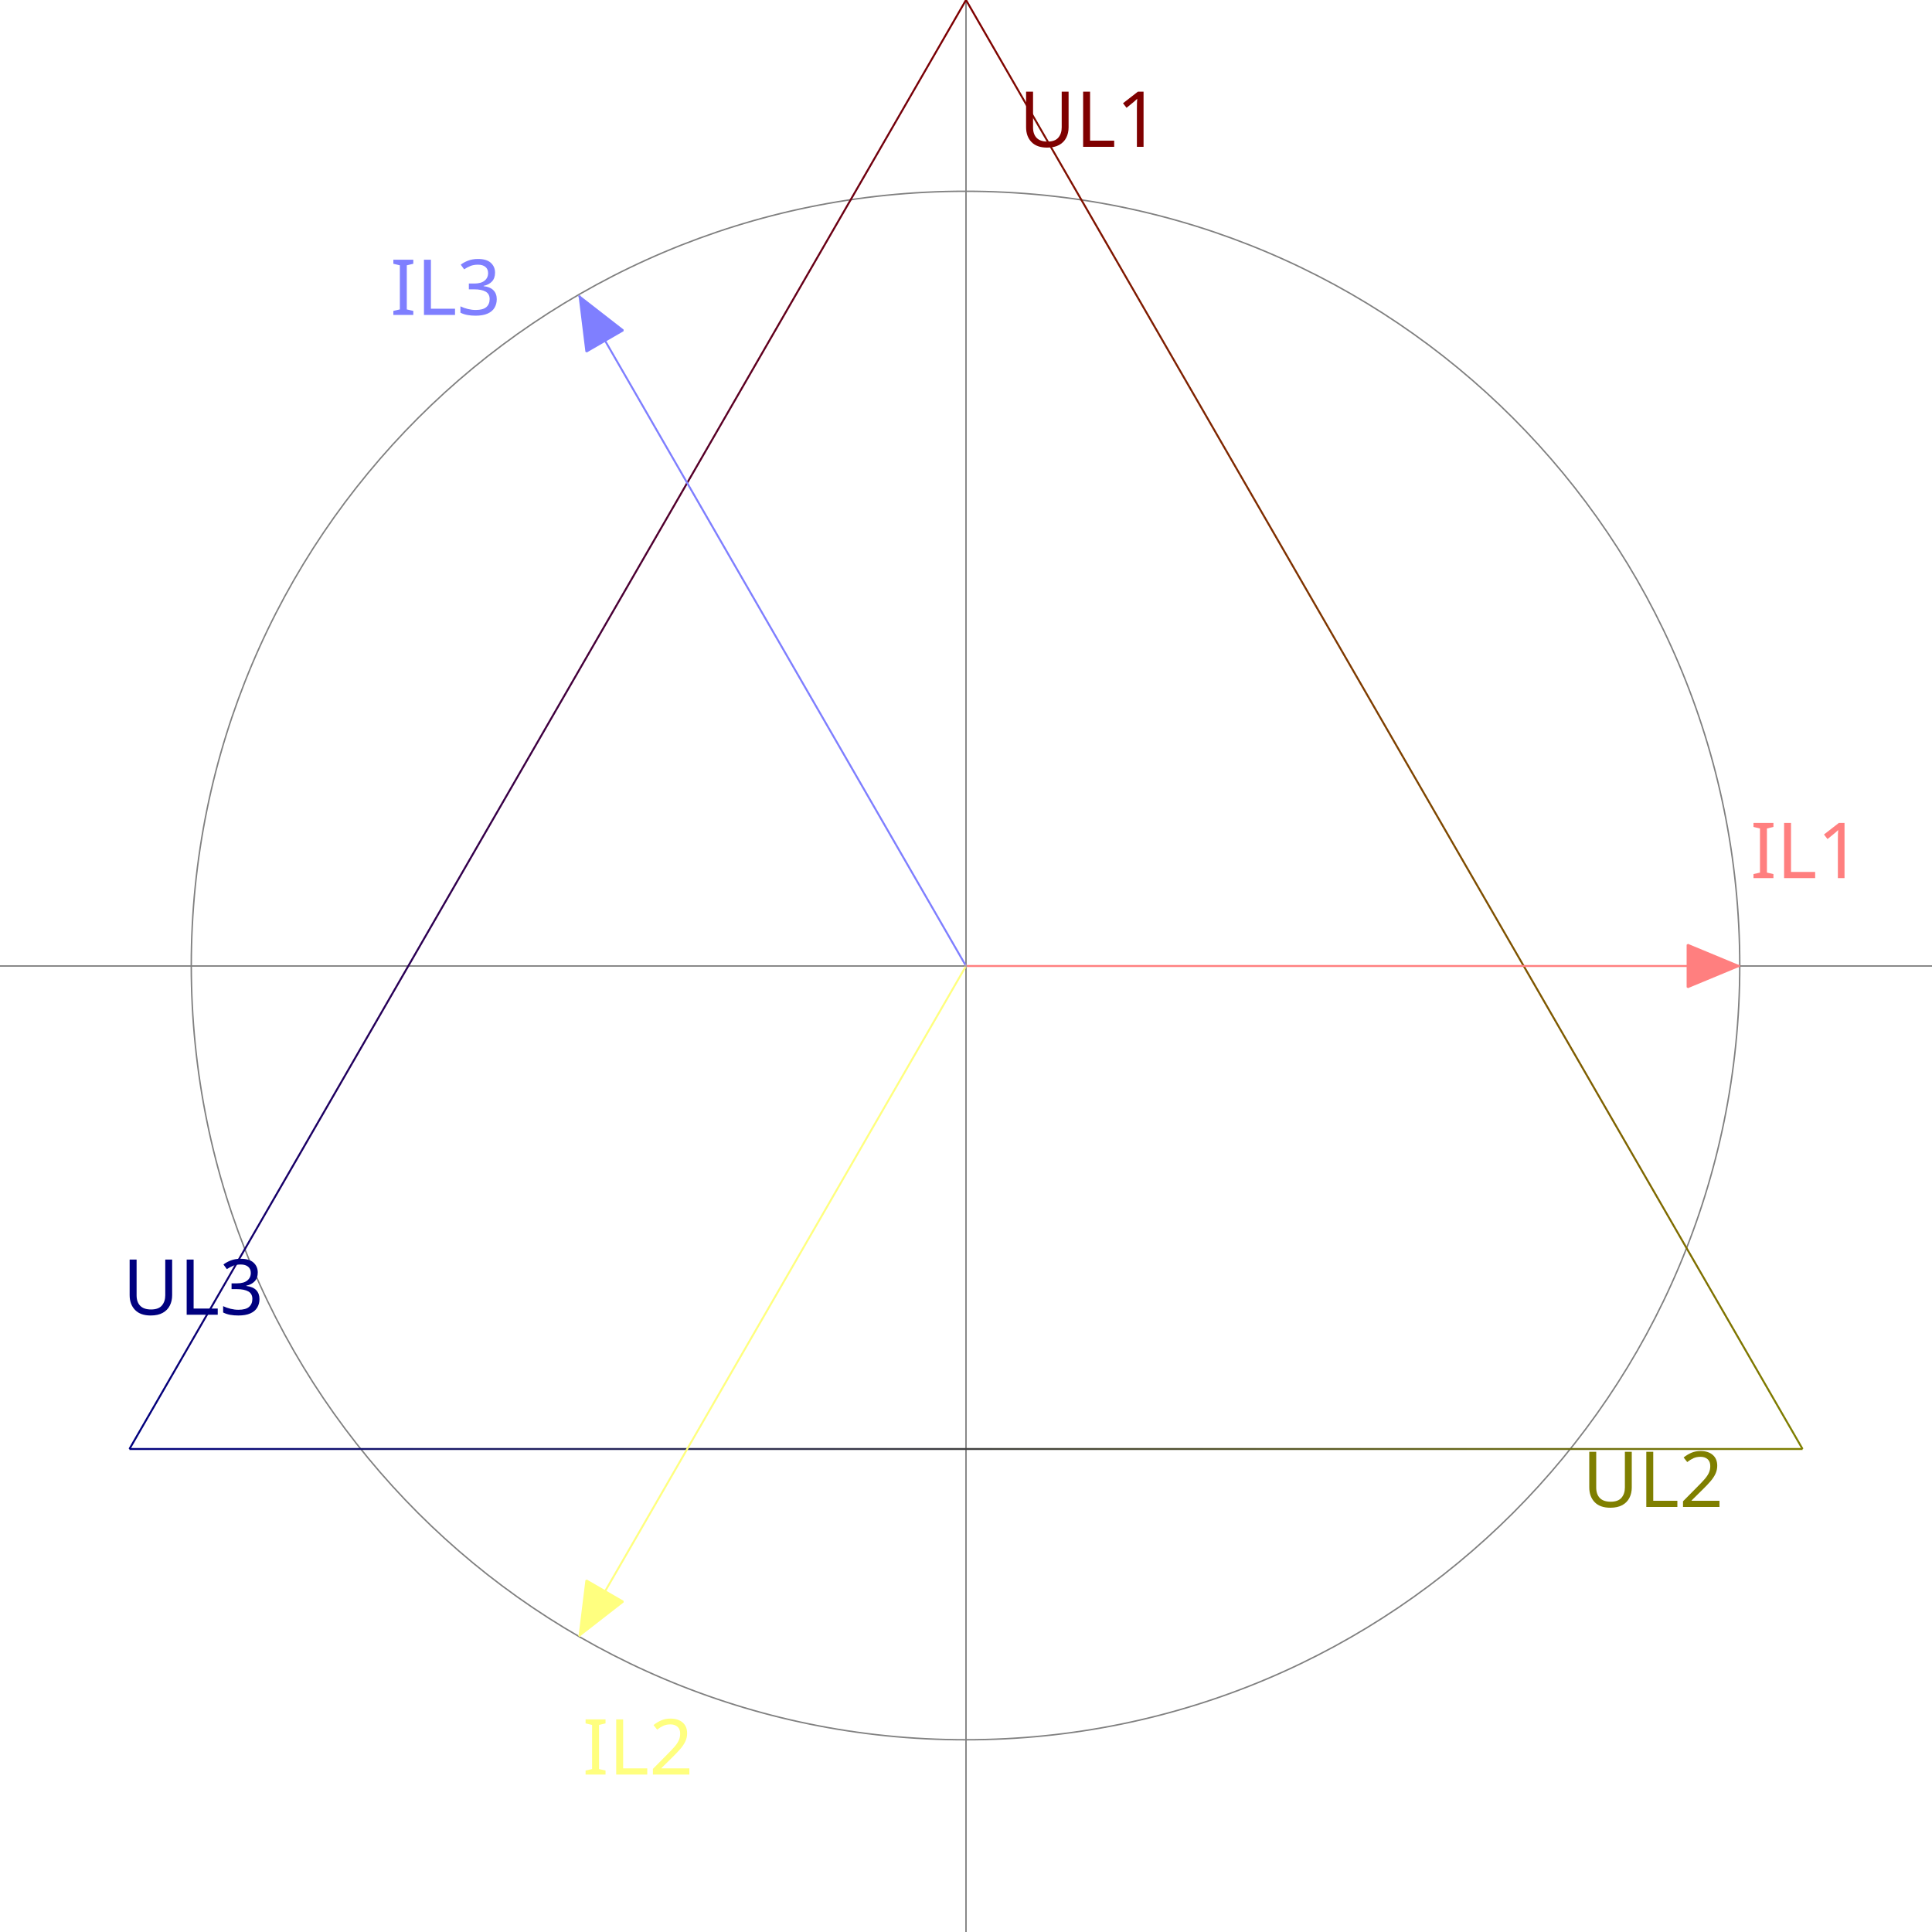
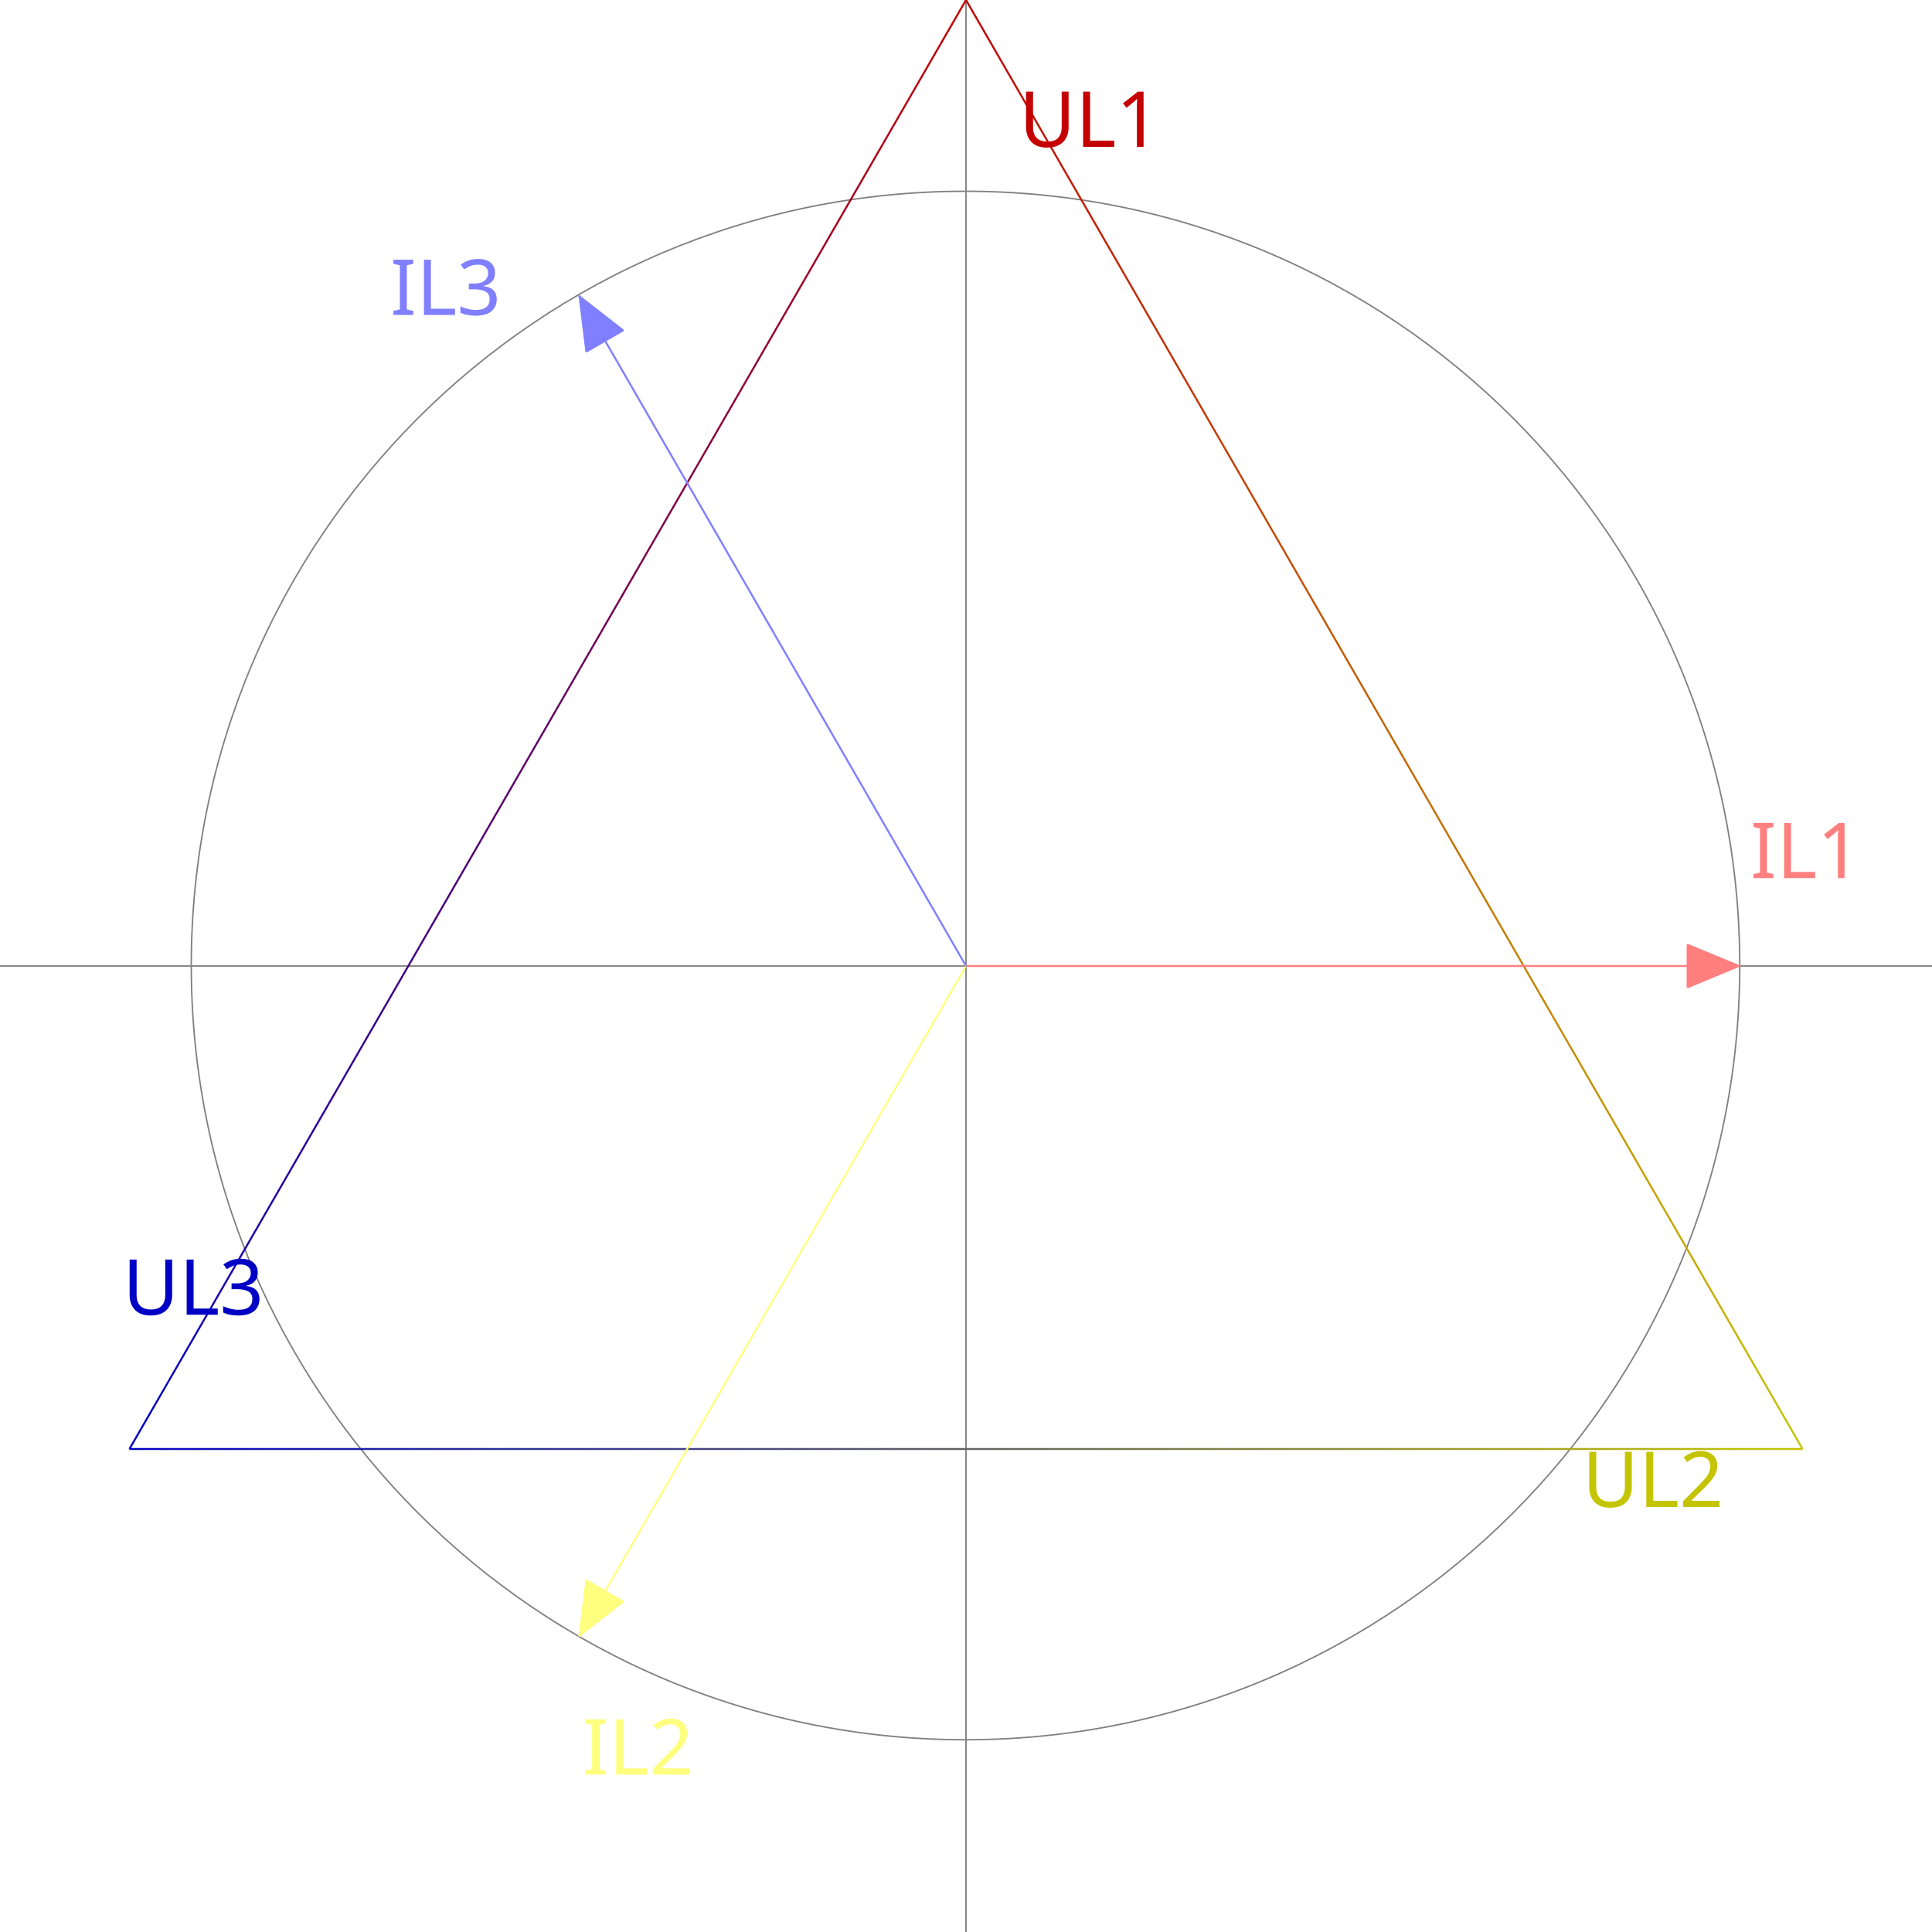
<svg xmlns="http://www.w3.org/2000/svg" width="705.556mm" height="705.556mm" viewBox="0 0 2000 2000" version="1.2" baseProfile="tiny">
  <defs>
    <linearGradient gradientUnits="userSpaceOnUse" x1="1000" y1="0" x2="1866" y2="1500" id="gradient1">
-       <stop offset="0" stop-color="#7f0000" stop-opacity="1" />
-       <stop offset="1" stop-color="#7f7f00" stop-opacity="1" />
+       <stop offset="0" stop-color="#c40000" stop-opacity="1" />
+       <stop offset="1" stop-color="#c4c400" stop-opacity="1" />
    </linearGradient>
    <linearGradient gradientUnits="userSpaceOnUse" x1="1866" y1="1500" x2="134" y2="1500" id="gradient2">
-       <stop offset="0" stop-color="#7f7f00" stop-opacity="1" />
-       <stop offset="1" stop-color="#00007f" stop-opacity="1" />
+       <stop offset="0" stop-color="#c4c400" stop-opacity="1" />
+       <stop offset="1" stop-color="#0000c4" stop-opacity="1" />
    </linearGradient>
    <linearGradient gradientUnits="userSpaceOnUse" x1="134" y1="1500" x2="1000" y2="0" id="gradient3">
-       <stop offset="0" stop-color="#00007f" stop-opacity="1" />
-       <stop offset="1" stop-color="#7f0000" stop-opacity="1" />
+       <stop offset="0" stop-color="#0000c4" stop-opacity="1" />
+       <stop offset="1" stop-color="#c40000" stop-opacity="1" />
    </linearGradient>
    <linearGradient gradientUnits="userSpaceOnUse" x1="134" y1="1500" x2="1000" y2="0" id="gradient4">
-       <stop offset="0" stop-color="#00007f" stop-opacity="1" />
-       <stop offset="1" stop-color="#7f0000" stop-opacity="1" />
+       <stop offset="0" stop-color="#0000c4" stop-opacity="1" />
+       <stop offset="1" stop-color="#c40000" stop-opacity="1" />
    </linearGradient>
    <linearGradient gradientUnits="userSpaceOnUse" x1="134" y1="1500" x2="1000" y2="0" id="gradient5">
-       <stop offset="0" stop-color="#00007f" stop-opacity="1" />
-       <stop offset="1" stop-color="#7f0000" stop-opacity="1" />
+       <stop offset="0" stop-color="#0000c4" stop-opacity="1" />
+       <stop offset="1" stop-color="#c40000" stop-opacity="1" />
    </linearGradient>
    <linearGradient gradientUnits="userSpaceOnUse" x1="134" y1="1500" x2="1000" y2="0" id="gradient6">
-       <stop offset="0" stop-color="#00007f" stop-opacity="1" />
-       <stop offset="1" stop-color="#7f0000" stop-opacity="1" />
+       <stop offset="0" stop-color="#0000c4" stop-opacity="1" />
+       <stop offset="1" stop-color="#c40000" stop-opacity="1" />
    </linearGradient>
    <linearGradient gradientUnits="userSpaceOnUse" x1="134" y1="1500" x2="1000" y2="0" id="gradient7">
-       <stop offset="0" stop-color="#00007f" stop-opacity="1" />
-       <stop offset="1" stop-color="#7f0000" stop-opacity="1" />
+       <stop offset="0" stop-color="#0000c4" stop-opacity="1" />
+       <stop offset="1" stop-color="#c40000" stop-opacity="1" />
    </linearGradient>
    <linearGradient gradientUnits="userSpaceOnUse" x1="134" y1="1500" x2="1000" y2="0" id="gradient8">
-       <stop offset="0" stop-color="#00007f" stop-opacity="1" />
-       <stop offset="1" stop-color="#7f0000" stop-opacity="1" />
+       <stop offset="0" stop-color="#0000c4" stop-opacity="1" />
+       <stop offset="1" stop-color="#c40000" stop-opacity="1" />
    </linearGradient>
    <linearGradient gradientUnits="userSpaceOnUse" x1="134" y1="1500" x2="1000" y2="0" id="gradient9">
-       <stop offset="0" stop-color="#00007f" stop-opacity="1" />
-       <stop offset="1" stop-color="#7f0000" stop-opacity="1" />
+       <stop offset="0" stop-color="#0000c4" stop-opacity="1" />
+       <stop offset="1" stop-color="#c40000" stop-opacity="1" />
    </linearGradient>
    <linearGradient gradientUnits="userSpaceOnUse" x1="134" y1="1500" x2="1000" y2="0" id="gradient10">
-       <stop offset="0" stop-color="#00007f" stop-opacity="1" />
-       <stop offset="1" stop-color="#7f0000" stop-opacity="1" />
+       <stop offset="0" stop-color="#0000c4" stop-opacity="1" />
+       <stop offset="1" stop-color="#c40000" stop-opacity="1" />
    </linearGradient>
    <linearGradient gradientUnits="userSpaceOnUse" x1="134" y1="1500" x2="1000" y2="0" id="gradient11">
-       <stop offset="0" stop-color="#00007f" stop-opacity="1" />
-       <stop offset="1" stop-color="#7f0000" stop-opacity="1" />
+       <stop offset="0" stop-color="#0000c4" stop-opacity="1" />
+       <stop offset="1" stop-color="#c40000" stop-opacity="1" />
    </linearGradient>
    <linearGradient gradientUnits="userSpaceOnUse" x1="134" y1="1500" x2="1000" y2="0" id="gradient12">
-       <stop offset="0" stop-color="#00007f" stop-opacity="1" />
-       <stop offset="1" stop-color="#7f0000" stop-opacity="1" />
+       <stop offset="0" stop-color="#0000c4" stop-opacity="1" />
+       <stop offset="1" stop-color="#c40000" stop-opacity="1" />
    </linearGradient>
    <linearGradient gradientUnits="userSpaceOnUse" x1="134" y1="1500" x2="1000" y2="0" id="gradient13">
-       <stop offset="0" stop-color="#00007f" stop-opacity="1" />
-       <stop offset="1" stop-color="#7f0000" stop-opacity="1" />
+       <stop offset="0" stop-color="#0000c4" stop-opacity="1" />
+       <stop offset="1" stop-color="#c40000" stop-opacity="1" />
    </linearGradient>
    <linearGradient gradientUnits="userSpaceOnUse" x1="134" y1="1500" x2="1000" y2="0" id="gradient14">
-       <stop offset="0" stop-color="#00007f" stop-opacity="1" />
-       <stop offset="1" stop-color="#7f0000" stop-opacity="1" />
+       <stop offset="0" stop-color="#0000c4" stop-opacity="1" />
+       <stop offset="1" stop-color="#c40000" stop-opacity="1" />
    </linearGradient>
  </defs>
  <g fill="none" stroke="black" stroke-width="1" fill-rule="evenodd" stroke-linecap="square" stroke-linejoin="bevel">
    <g fill="none" stroke="#808080" stroke-opacity="1" stroke-width="1.5" stroke-linecap="square" stroke-linejoin="bevel" transform="matrix(1,0,0,1,0,0)" font-family="Sans" font-size="80" font-weight="400" font-style="normal">
      <polyline fill="none" vector-effect="none" points="0,1000 2000,1000 " />
      <polyline fill="none" vector-effect="none" points="1000,0 1000,2000 " />
      <path vector-effect="none" fill-rule="evenodd" d="M1801,999.5 C1801,556.844 1442.16,198 999.5,198 C556.844,198 198,556.844 198,999.5 C198,1442.16 556.844,1801 999.5,1801 C1442.16,1801 1801,1442.16 1801,999.5 " />
    </g>
    <g fill="url(#gradient1)" stroke="none" transform="matrix(1,0,0,1,0,0)" font-family="Sans" font-size="80" font-weight="400" font-style="normal">
      <path vector-effect="none" fill-rule="evenodd" d="M999.134,0.5 L1865.13,1500.5 L1866.87,1499.5 L1000.87,-0.5 L999.134,0.5" />
    </g>
    <g fill="url(#gradient2)" stroke="none" transform="matrix(1,0,0,1,0,0)" font-family="Sans" font-size="80" font-weight="400" font-style="normal">
      <path vector-effect="none" fill-rule="evenodd" d="M1866,1499 L134,1499 L134,1501 L1866,1501 L1866,1499" />
    </g>
    <g fill="url(#gradient3)" stroke="none" transform="matrix(1,0,0,1,0,0)" font-family="Sans" font-size="80" font-weight="400" font-style="normal">
      <path vector-effect="none" fill-rule="evenodd" d="M134.866,1500.5 L1000.87,0.5 L999.134,-0.5 L133.134,1499.5 L134.866,1500.5" />
    </g>
-     <g fill="url(#gradient4)" stroke="#7f0000" stroke-opacity="1" stroke-width="2" stroke-linecap="square" stroke-linejoin="bevel" transform="matrix(1,0,0,1,0,0)" font-family="Sans" font-size="80" font-weight="400" font-style="normal">
-       <text fill="#7f0000" fill-opacity="1" stroke="none" xml:space="preserve" x="1055" y="152" font-family="Sans" font-size="80" font-weight="400" font-style="normal">UL1</text>
+     <g fill="url(#gradient4)" stroke="#c40000" stroke-opacity="1" stroke-width="2" stroke-linecap="square" stroke-linejoin="bevel" transform="matrix(1,0,0,1,0,0)" font-family="Sans" font-size="80" font-weight="400" font-style="normal">
+       <text fill="#c40000" fill-opacity="1" stroke="none" xml:space="preserve" x="1055" y="152" font-family="Sans" font-size="80" font-weight="400" font-style="normal">UL1</text>
    </g>
-     <g fill="url(#gradient5)" stroke="#7f7f00" stroke-opacity="1" stroke-width="2" stroke-linecap="square" stroke-linejoin="bevel" transform="matrix(1,0,0,1,0,0)" font-family="Sans" font-size="80" font-weight="400" font-style="normal">
-       <text fill="#7f7f00" fill-opacity="1" stroke="none" xml:space="preserve" x="1638" y="1560" font-family="Sans" font-size="80" font-weight="400" font-style="normal">UL2</text>
+     <g fill="url(#gradient5)" stroke="#c4c400" stroke-opacity="1" stroke-width="2" stroke-linecap="square" stroke-linejoin="bevel" transform="matrix(1,0,0,1,0,0)" font-family="Sans" font-size="80" font-weight="400" font-style="normal">
+       <text fill="#c4c400" fill-opacity="1" stroke="none" xml:space="preserve" x="1638" y="1560" font-family="Sans" font-size="80" font-weight="400" font-style="normal">UL2</text>
    </g>
-     <g fill="url(#gradient6)" stroke="#00007f" stroke-opacity="1" stroke-width="2" stroke-linecap="square" stroke-linejoin="bevel" transform="matrix(1,0,0,1,0,0)" font-family="Sans" font-size="80" font-weight="400" font-style="normal">
-       <text fill="#00007f" fill-opacity="1" stroke="none" xml:space="preserve" x="127" y="1361" font-family="Sans" font-size="80" font-weight="400" font-style="normal">UL3</text>
+     <g fill="url(#gradient6)" stroke="#0000c4" stroke-opacity="1" stroke-width="2" stroke-linecap="square" stroke-linejoin="bevel" transform="matrix(1,0,0,1,0,0)" font-family="Sans" font-size="80" font-weight="400" font-style="normal">
+       <text fill="#0000c4" fill-opacity="1" stroke="none" xml:space="preserve" x="127" y="1361" font-family="Sans" font-size="80" font-weight="400" font-style="normal">UL3</text>
    </g>
    <g fill="url(#gradient7)" stroke="#7f7fff" stroke-opacity="1" stroke-width="2" stroke-linecap="square" stroke-linejoin="bevel" transform="matrix(1,0,0,1,0,0)" font-family="Sans" font-size="80" font-weight="400" font-style="normal">
      <path vector-effect="none" fill-rule="evenodd" d="M600,307 L645,342 L607,364 L600,307" />
    </g>
    <g fill="#7f7fff" fill-opacity="1" stroke="none" transform="matrix(1,0,0,1,0,0)" font-family="Sans" font-size="80" font-weight="400" font-style="normal">
      <path vector-effect="none" fill-rule="evenodd" d="M600,307 L645,342 L607,364" />
    </g>
    <g fill="url(#gradient8)" stroke="#7f7fff" stroke-opacity="1" stroke-width="2" stroke-linecap="square" stroke-linejoin="bevel" transform="matrix(1,0,0,1,0,0)" font-family="Sans" font-size="80" font-weight="400" font-style="normal">
      <polyline fill="none" vector-effect="none" points="1000,1000 600,307 " />
      <text fill="#7f7fff" fill-opacity="1" stroke="none" xml:space="preserve" x="404" y="326" font-family="Sans" font-size="80" font-weight="400" font-style="normal">IL3</text>
    </g>
    <g fill="url(#gradient9)" stroke="#ffff7f" stroke-opacity="1" stroke-width="2" stroke-linecap="square" stroke-linejoin="bevel" transform="matrix(1,0,0,1,0,0)" font-family="Sans" font-size="80" font-weight="400" font-style="normal">
      <path vector-effect="none" fill-rule="evenodd" d="M600,1693 L607,1636 L645,1658 L600,1693" />
    </g>
    <g fill="#ffff7f" fill-opacity="1" stroke="none" transform="matrix(1,0,0,1,0,0)" font-family="Sans" font-size="80" font-weight="400" font-style="normal">
      <path vector-effect="none" fill-rule="evenodd" d="M600,1693 L607,1636 L645,1658" />
    </g>
    <g fill="url(#gradient10)" stroke="#ffff7f" stroke-opacity="1" stroke-width="2" stroke-linecap="square" stroke-linejoin="bevel" transform="matrix(1,0,0,1,0,0)" font-family="Sans" font-size="80" font-weight="400" font-style="normal">
      <polyline fill="none" vector-effect="none" points="1000,1000 600,1693 " />
      <text fill="#ffff7f" fill-opacity="1" stroke="none" xml:space="preserve" x="603" y="1837" font-family="Sans" font-size="80" font-weight="400" font-style="normal">IL2</text>
    </g>
    <g fill="url(#gradient11)" stroke="#ff7f7f" stroke-opacity="1" stroke-width="2" stroke-linecap="square" stroke-linejoin="bevel" transform="matrix(1,0,0,1,0,0)" font-family="Sans" font-size="80" font-weight="400" font-style="normal">
      <path vector-effect="none" fill-rule="evenodd" d="M1800,1000 L1747,1022 L1747,978 L1800,1000" />
    </g>
    <g fill="#ff7f7f" fill-opacity="1" stroke="none" transform="matrix(1,0,0,1,0,0)" font-family="Sans" font-size="80" font-weight="400" font-style="normal">
      <path vector-effect="none" fill-rule="evenodd" d="M1800,1000 L1747,1022 L1747,978" />
    </g>
    <g fill="url(#gradient12)" stroke="#ff7f7f" stroke-opacity="1" stroke-width="2" stroke-linecap="square" stroke-linejoin="bevel" transform="matrix(1,0,0,1,0,0)" font-family="Sans" font-size="80" font-weight="400" font-style="normal">
      <polyline fill="none" vector-effect="none" points="1000,1000 1800,1000 " />
      <text fill="#ff7f7f" fill-opacity="1" stroke="none" xml:space="preserve" x="1812" y="909" font-family="Sans" font-size="80" font-weight="400" font-style="normal">IL1</text>
    </g>
    <g fill="url(#gradient13)" stroke="#a0a0a4" stroke-opacity="1" stroke-width="2" stroke-linecap="square" stroke-linejoin="bevel" transform="matrix(1,0,0,1,0,0)" font-family="Sans" font-size="80" font-weight="400" font-style="normal">
</g>
    <g fill="#a0a0a4" fill-opacity="1" stroke="none" transform="matrix(1,0,0,1,0,0)" font-family="Sans" font-size="80" font-weight="400" font-style="normal">
      <rect x="999" y="999" width="2" height="2" />
    </g>
    <g fill="url(#gradient14)" stroke="#a0a0a4" stroke-opacity="1" stroke-width="2" stroke-linecap="square" stroke-linejoin="bevel" transform="matrix(1,0,0,1,0,0)" font-family="Sans" font-size="80" font-weight="400" font-style="normal">
</g>
  </g>
</svg>
